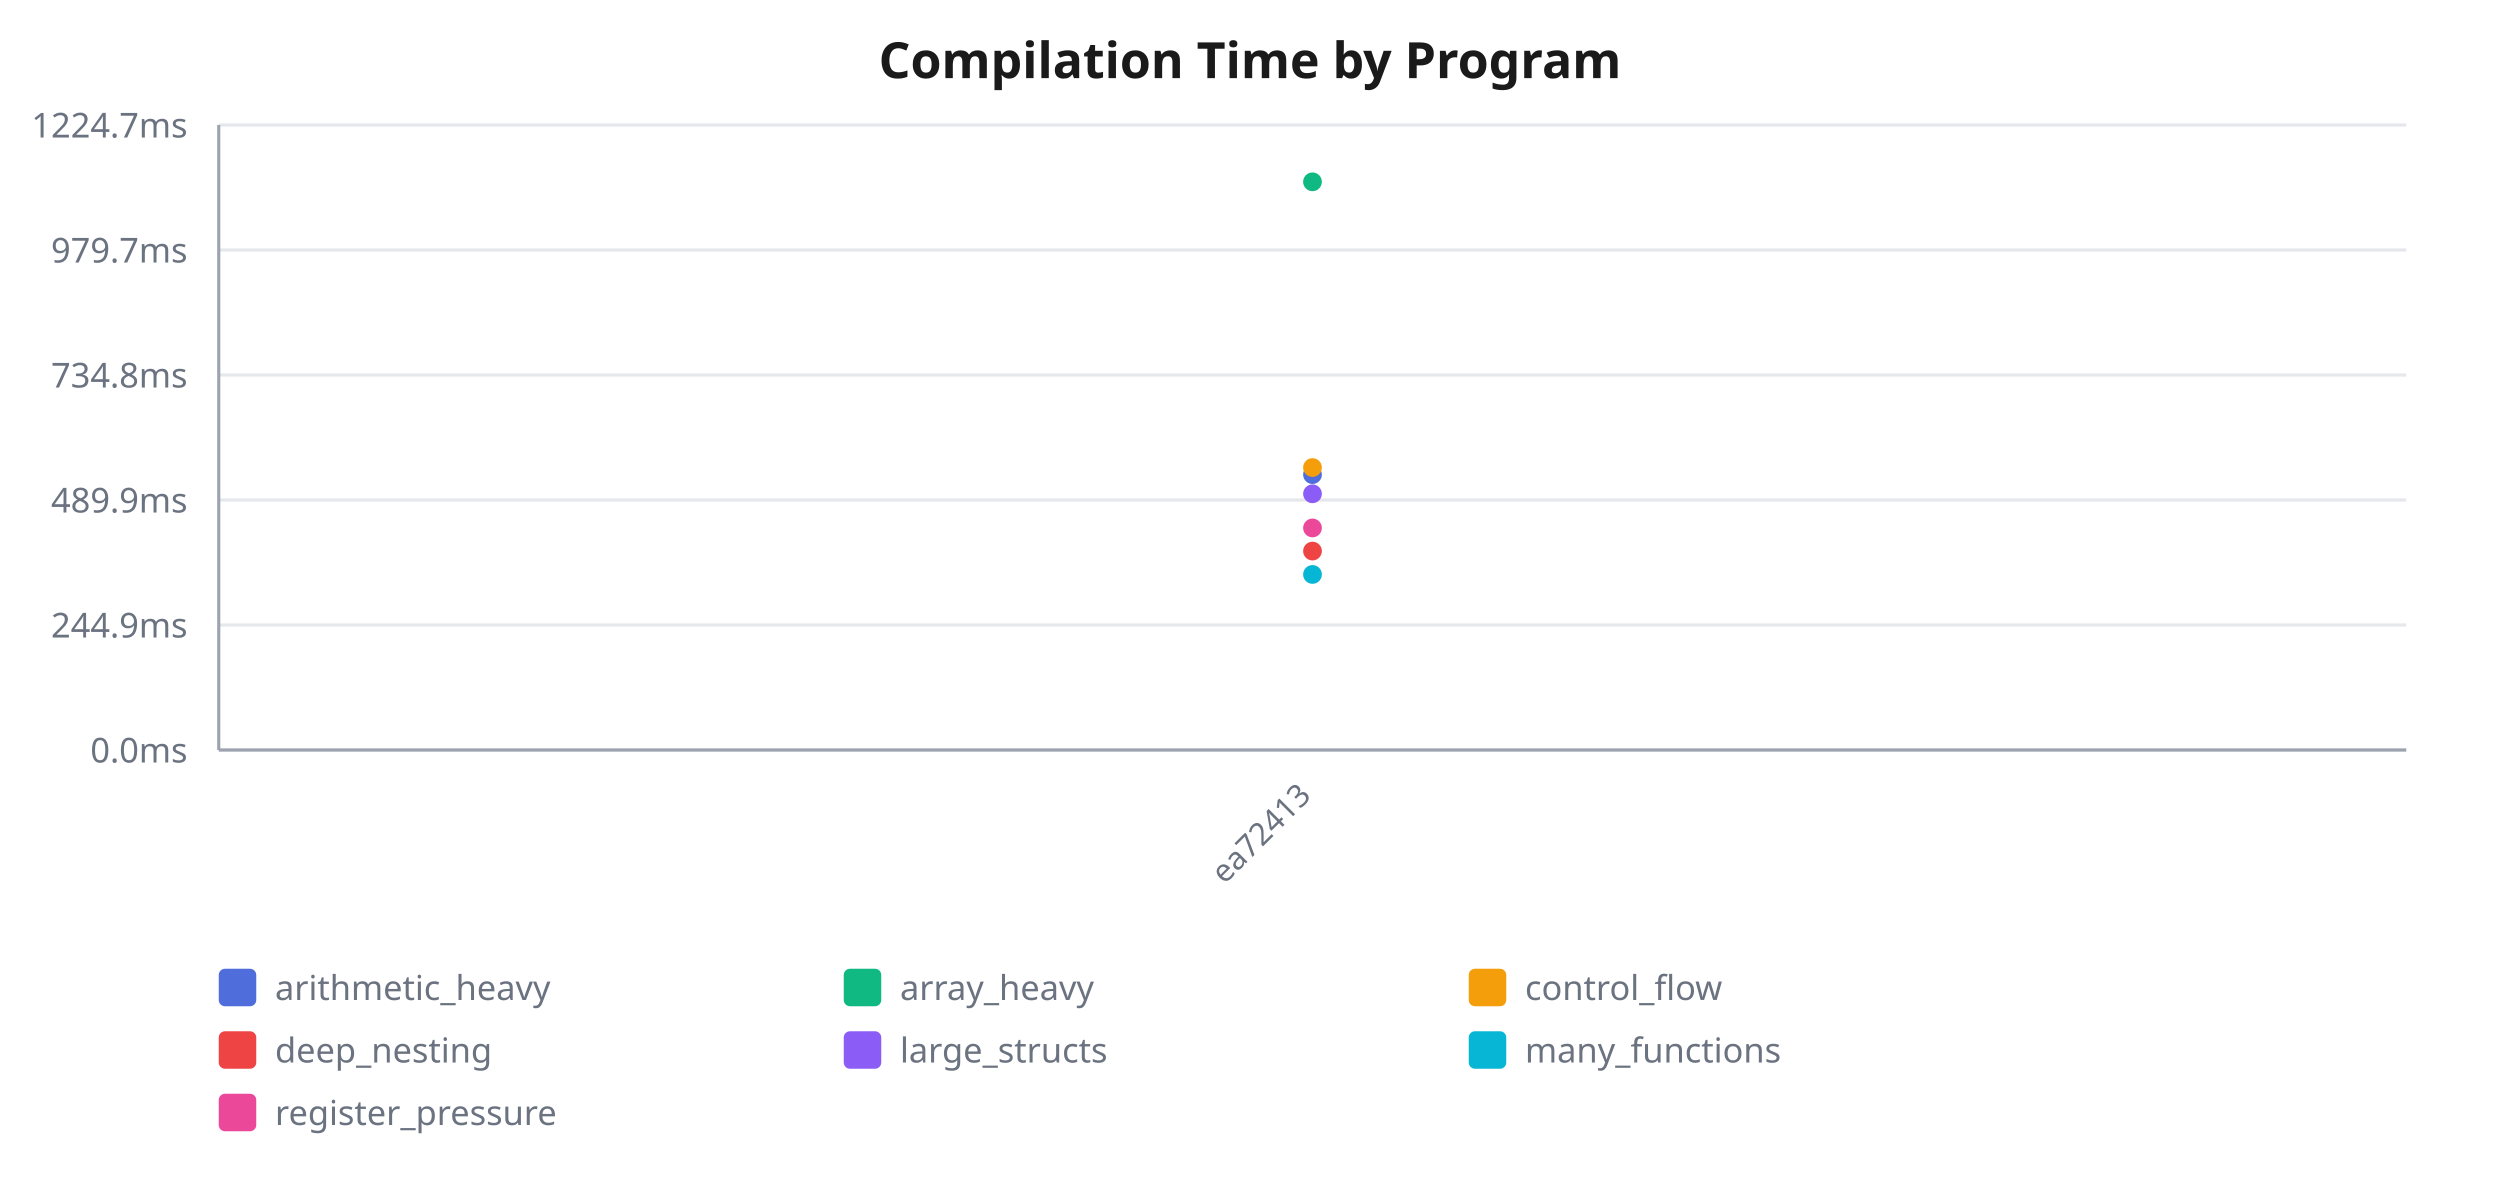
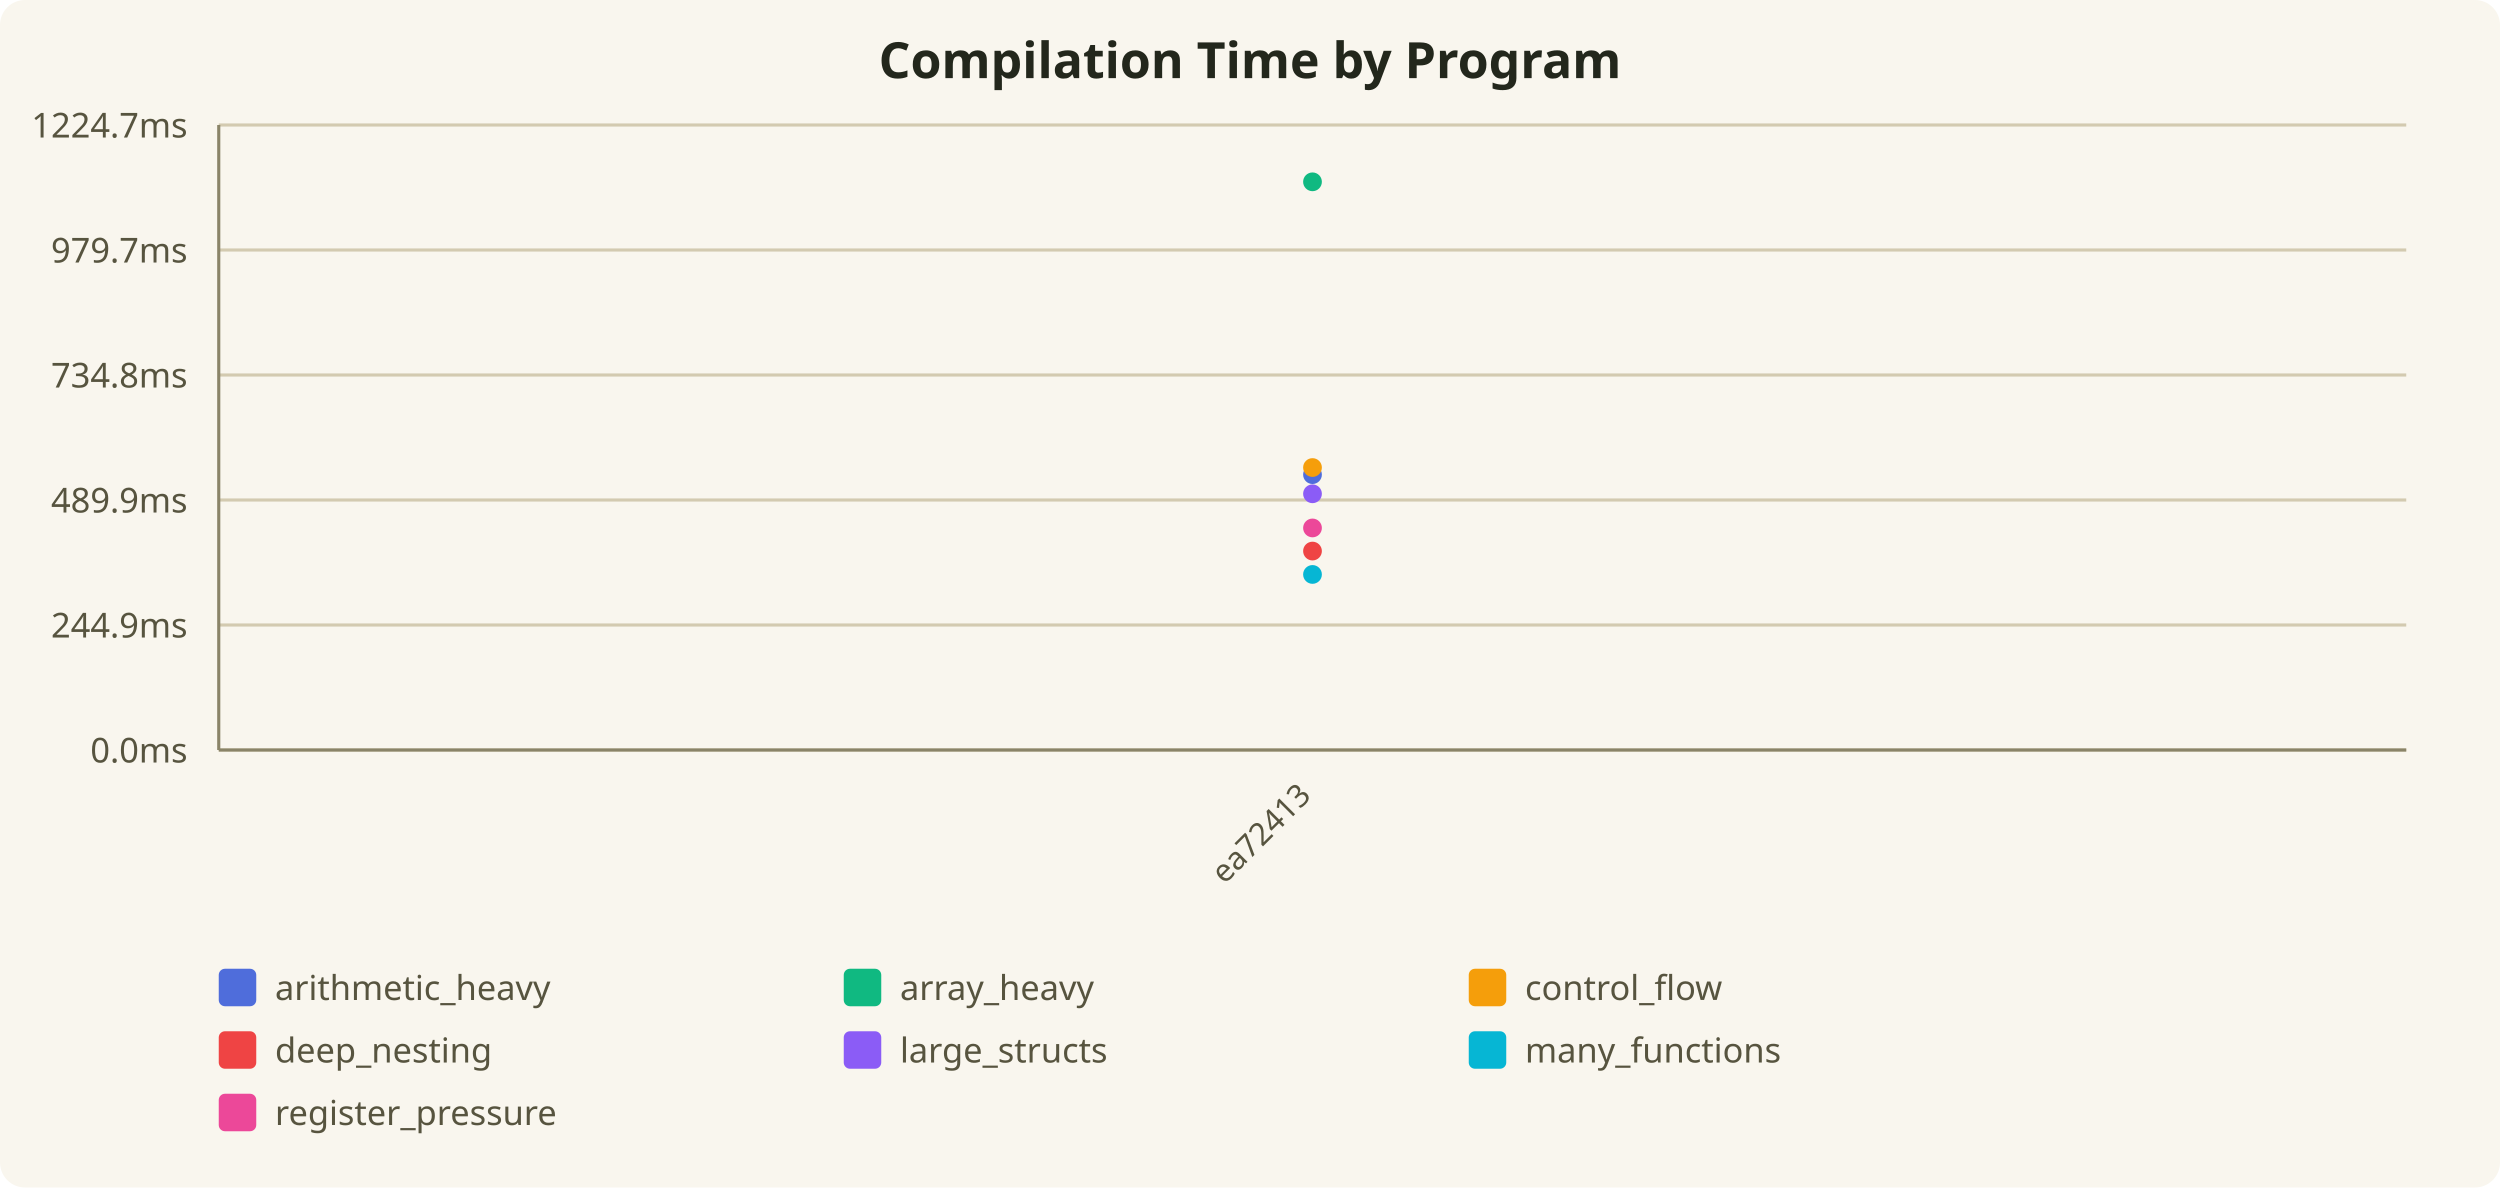
<svg xmlns="http://www.w3.org/2000/svg" viewBox="0 0 800 380" class="benchmark-chart">
  <style>
-     .chart-bg { fill: var(--chart-bg, #ffffff); }
-     .chart-text { fill: var(--chart-text, #6b7280); font-family: system-ui, sans-serif; }
-     .chart-title { fill: var(--chart-title, #1a1a1a); font-family: system-ui, sans-serif; font-weight: 600; }
-     .chart-grid { stroke: var(--chart-grid, #e5e7eb); stroke-width: 1; }
-     .chart-axis { stroke: var(--chart-axis, #9ca3af); stroke-width: 1; }
+     .chart-bg { fill: var(--chart-bg, #f9f6ee); }
+     .chart-text { fill: var(--chart-text, #57543f); font-family: system-ui, sans-serif; }
+     .chart-title { fill: var(--chart-title, #23271c); font-family: system-ui, sans-serif; font-weight: 600; }
+     .chart-grid { stroke: var(--chart-grid, #d3cab0); stroke-width: 1; }
+     .chart-axis { stroke: var(--chart-axis, #8a8468); stroke-width: 1; }
    @media (prefers-color-scheme: dark) {
      .chart-bg { fill: #1a1a1a; }
      .chart-text { fill: #9ca3af; }
      .chart-title { fill: #f0f0f0; }
      .chart-grid { stroke: #2e2e2e; }
      .chart-axis { stroke: #4b5563; }
    }
  </style>
  <rect class="chart-bg" width="800" height="380" rx="8" />
  <text class="chart-title" x="400.0" y="25" text-anchor="middle" font-size="16">Compilation Time by Program</text>
  <line class="chart-grid" x1="70" y1="40.0" x2="770" y2="40.0" />
  <text class="chart-text" x="60" y="44.0" text-anchor="end" font-size="11">1224.7ms</text>
  <line class="chart-grid" x1="70" y1="80.0" x2="770" y2="80.0" />
  <text class="chart-text" x="60" y="84.0" text-anchor="end" font-size="11">979.7ms</text>
  <line class="chart-grid" x1="70" y1="120.0" x2="770" y2="120.0" />
  <text class="chart-text" x="60" y="124.0" text-anchor="end" font-size="11">734.8ms</text>
  <line class="chart-grid" x1="70" y1="160.0" x2="770" y2="160.0" />
  <text class="chart-text" x="60" y="164.0" text-anchor="end" font-size="11">489.9ms</text>
  <line class="chart-grid" x1="70" y1="200.0" x2="770" y2="200.0" />
  <text class="chart-text" x="60" y="204.0" text-anchor="end" font-size="11">244.9ms</text>
  <line class="chart-grid" x1="70" y1="240.0" x2="770" y2="240.0" />
  <text class="chart-text" x="60" y="244.0" text-anchor="end" font-size="11">0.0ms</text>
  <line class="chart-axis" x1="70" y1="40" x2="70" y2="240" />
  <line class="chart-axis" x1="70" y1="240" x2="770" y2="240" />
  <circle cx="420.0" cy="151.883" r="3" fill="#4f6ddb" />
  <circle cx="420.0" cy="58.182" r="3" fill="#10b981" />
  <circle cx="420.0" cy="149.613" r="3" fill="#f59e0b" />
  <circle cx="420.0" cy="176.341" r="3" fill="#ef4444" />
  <circle cx="420.0" cy="158.012" r="3" fill="#8b5cf6" />
  <circle cx="420.0" cy="183.822" r="3" fill="#06b6d4" />
  <circle cx="420.0" cy="168.944" r="3" fill="#ec4899" />
  <text class="chart-text" x="420.0" y="255" text-anchor="end" font-size="10" transform="rotate(-45 420.0 255)">ea72413</text>
  <rect x="70" y="310" width="12" height="12" fill="#4f6ddb" rx="2" />
  <text class="chart-text" x="88" y="320" font-size="11">arithmetic_heavy</text>
  <rect x="270" y="310" width="12" height="12" fill="#10b981" rx="2" />
  <text class="chart-text" x="288" y="320" font-size="11">array_heavy</text>
  <rect x="470" y="310" width="12" height="12" fill="#f59e0b" rx="2" />
  <text class="chart-text" x="488" y="320" font-size="11">control_flow</text>
  <rect x="70" y="330" width="12" height="12" fill="#ef4444" rx="2" />
  <text class="chart-text" x="88" y="340" font-size="11">deep_nesting</text>
  <rect x="270" y="330" width="12" height="12" fill="#8b5cf6" rx="2" />
  <text class="chart-text" x="288" y="340" font-size="11">large_structs</text>
  <rect x="470" y="330" width="12" height="12" fill="#06b6d4" rx="2" />
  <text class="chart-text" x="488" y="340" font-size="11">many_functions</text>
  <rect x="70" y="350" width="12" height="12" fill="#ec4899" rx="2" />
  <text class="chart-text" x="88" y="360" font-size="11">register_pressure</text>
</svg>
